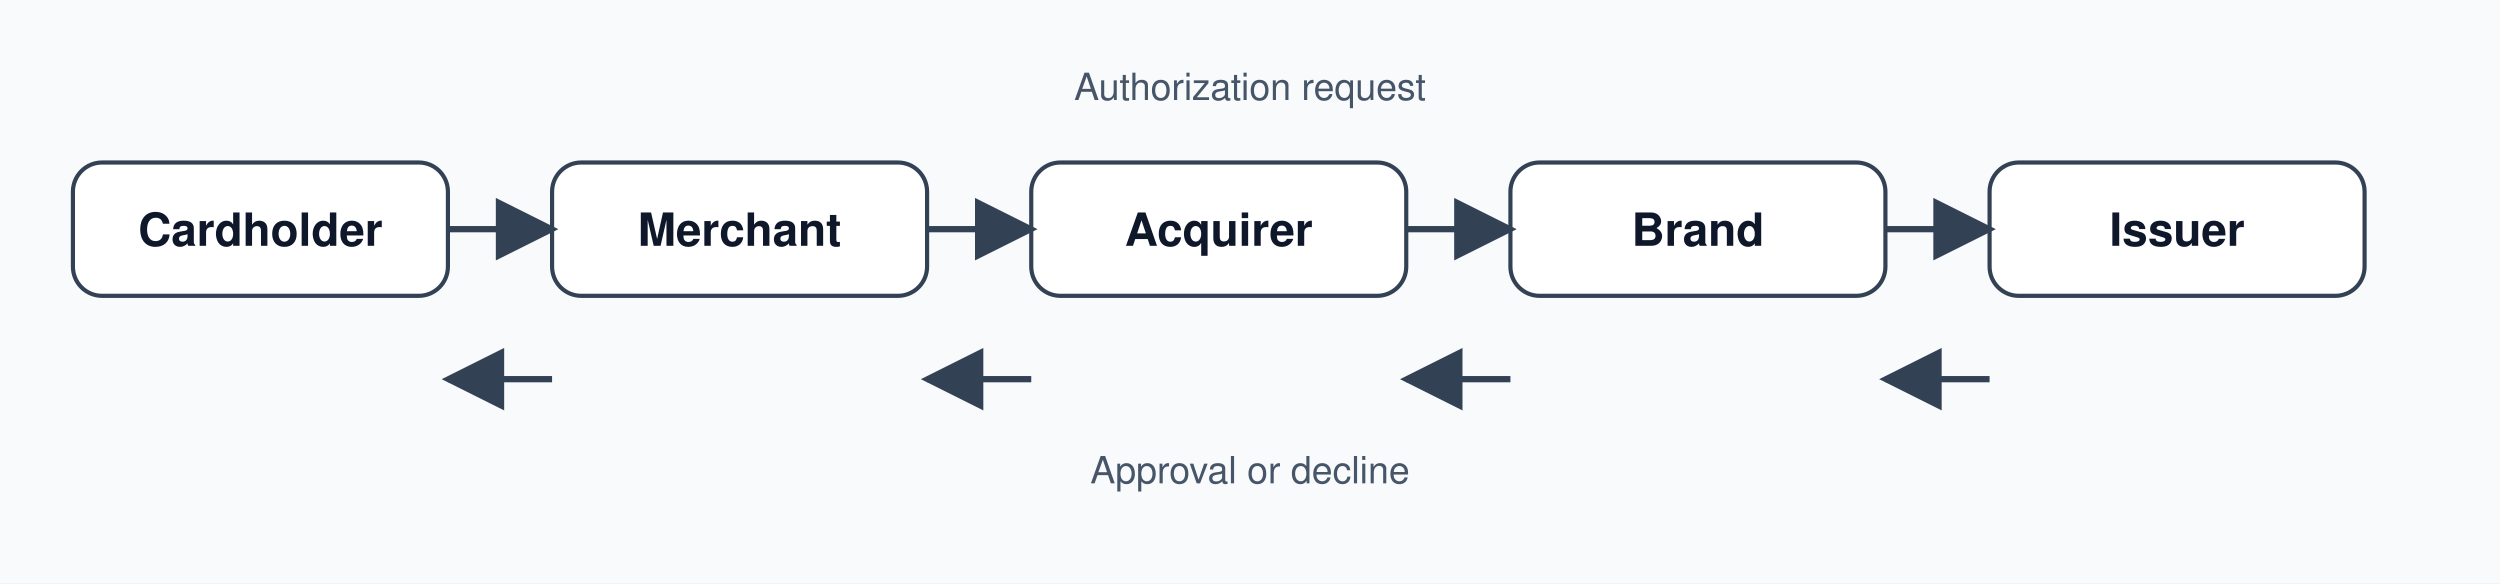
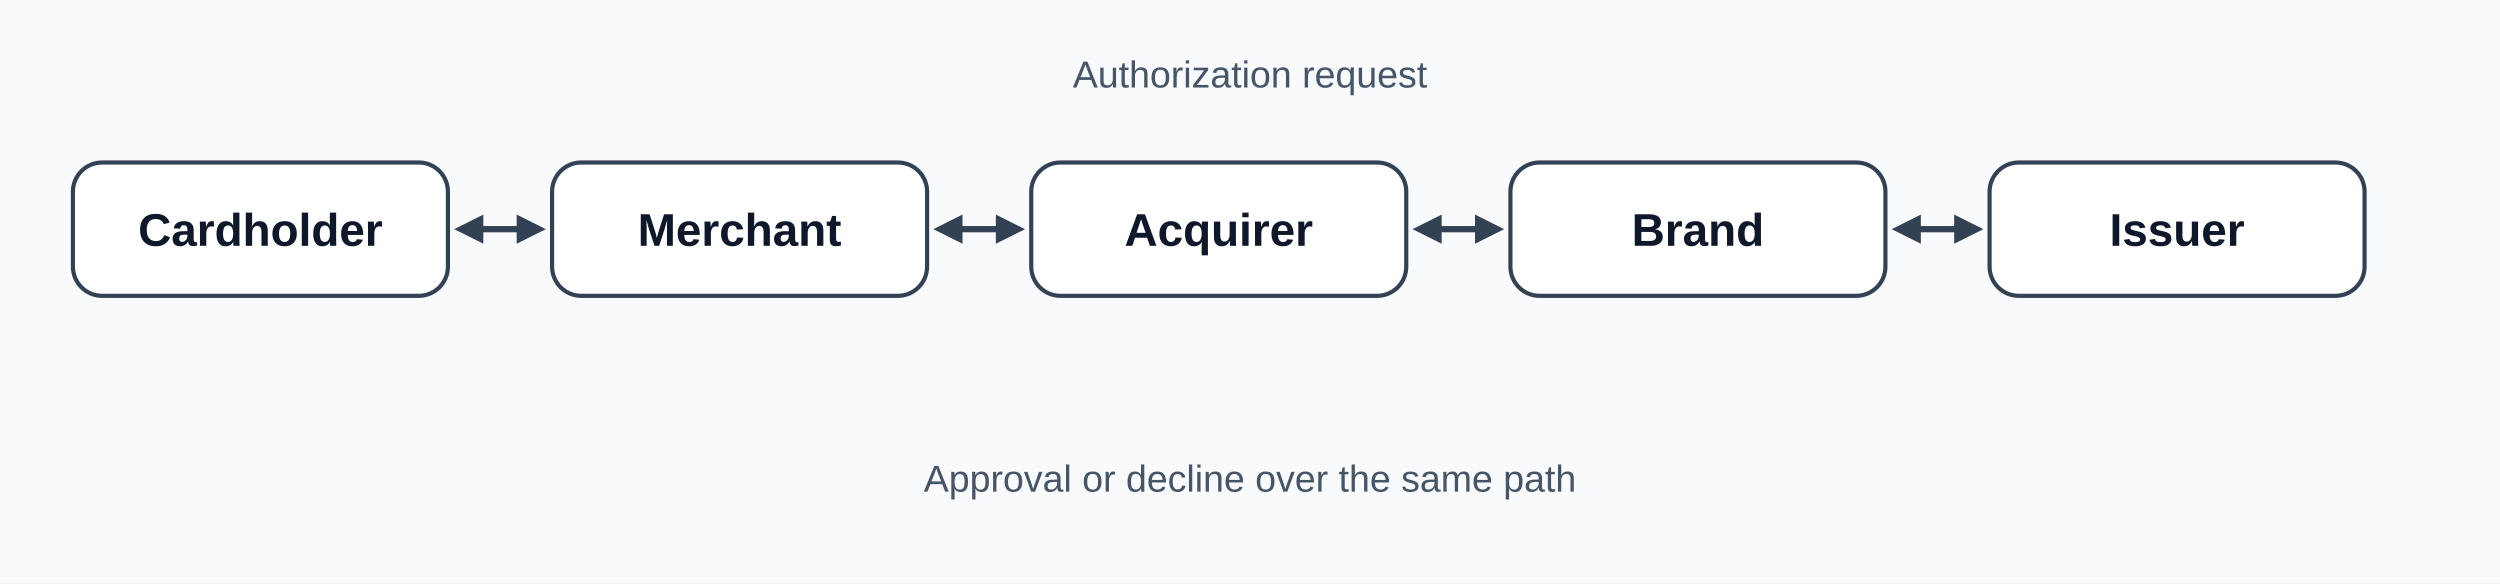
- <svg xmlns="http://www.w3.org/2000/svg" viewBox="0 0 1200 280" role="img" aria-labelledby="title desc">
-   <defs>
-     <marker id="arrow" markerWidth="10" markerHeight="10" refX="9" refY="5" orient="auto" markerUnits="strokeWidth">
-       <path d="M 0 0 L 10 5 L 0 10 z" fill="#334155" />
-     </marker>
-     <style>
-       .bg { fill: #f8fafc; }
-       .box { fill: #ffffff; stroke: #334155; stroke-width: 2; rx: 14; ry: 14; }
-       .line { stroke: #334155; stroke-width: 3; fill: none; marker-end: url(#arrow); }
-       .label { font: 600 22px -apple-system, BlinkMacSystemFont, 'Segoe UI', Helvetica, Arial, sans-serif; fill: #0f172a; text-anchor: middle; }
-       .small { font: 500 18px -apple-system, BlinkMacSystemFont, 'Segoe UI', Helvetica, Arial, sans-serif; fill: #475569; text-anchor: middle; }
-     </style>
-   </defs>
-   <rect class="bg" x="0" y="0" width="1200" height="280" />
-   <text class="small" x="600" y="48">Authorization request</text>
-   <text class="small" x="600" y="232">Approval or decline</text>
-   <rect class="box" x="35" y="78" width="180" height="64" />
-   <rect class="box" x="265" y="78" width="180" height="64" />
-   <rect class="box" x="495" y="78" width="180" height="64" />
-   <rect class="box" x="725" y="78" width="180" height="64" />
-   <rect class="box" x="955" y="78" width="180" height="64" />
-   <text class="label" x="125" y="118">Cardholder</text>
-   <text class="label" x="355" y="118">Merchant</text>
-   <text class="label" x="585" y="118">Acquirer</text>
-   <text class="label" x="815" y="118">Brand</text>
-   <text class="label" x="1045" y="118">Issuer</text>
-   <path class="line" d="M 215 110 L 265 110" />
-   <path class="line" d="M 445 110 L 495 110" />
-   <path class="line" d="M 675 110 L 725 110" />
-   <path class="line" d="M 905 110 L 955 110" />
-   <path class="line" d="M 955 182 L 905 182" />
-   <path class="line" d="M 725 182 L 675 182" />
-   <path class="line" d="M 495 182 L 445 182" />
-   <path class="line" d="M 265 182 L 215 182" />
+ <svg xmlns="http://www.w3.org/2000/svg" width="1200" height="280" viewBox="0 0 1200 280" role="img" aria-labelledby="title desc">
+   <rect x="0" y="0" width="1200" height="280" fill="#f8fafc" />
+   <text x="600" y="42" text-anchor="middle" font-family="Arial, Helvetica, sans-serif" font-size="18" font-weight="500" fill="#475569">Authorization request</text>
+   <text x="600" y="236" text-anchor="middle" font-family="Arial, Helvetica, sans-serif" font-size="18" font-weight="500" fill="#475569">Approval or decline over the same path</text>
+   <rect x="35" y="78" width="180" height="64" rx="14" ry="14" fill="#ffffff" stroke="#334155" stroke-width="2" />
+   <rect x="265" y="78" width="180" height="64" rx="14" ry="14" fill="#ffffff" stroke="#334155" stroke-width="2" />
+   <rect x="495" y="78" width="180" height="64" rx="14" ry="14" fill="#ffffff" stroke="#334155" stroke-width="2" />
+   <rect x="725" y="78" width="180" height="64" rx="14" ry="14" fill="#ffffff" stroke="#334155" stroke-width="2" />
+   <rect x="955" y="78" width="180" height="64" rx="14" ry="14" fill="#ffffff" stroke="#334155" stroke-width="2" />
+   <text x="125" y="118" text-anchor="middle" font-family="Arial, Helvetica, sans-serif" font-size="22" font-weight="600" fill="#0f172a">Cardholder</text>
+   <text x="355" y="118" text-anchor="middle" font-family="Arial, Helvetica, sans-serif" font-size="22" font-weight="600" fill="#0f172a">Merchant</text>
+   <text x="585" y="118" text-anchor="middle" font-family="Arial, Helvetica, sans-serif" font-size="22" font-weight="600" fill="#0f172a">Acquirer</text>
+   <text x="815" y="118" text-anchor="middle" font-family="Arial, Helvetica, sans-serif" font-size="22" font-weight="600" fill="#0f172a">Brand</text>
+   <text x="1045" y="118" text-anchor="middle" font-family="Arial, Helvetica, sans-serif" font-size="22" font-weight="600" fill="#0f172a">Issuer</text>
+   <line x1="228" y1="110" x2="252" y2="110" stroke="#334155" stroke-width="3" />
+   <polygon points="218,110 232,103 232,117" fill="#334155" />
+   <polygon points="262,110 248,103 248,117" fill="#334155" />
+   <line x1="458" y1="110" x2="482" y2="110" stroke="#334155" stroke-width="3" />
+   <polygon points="448,110 462,103 462,117" fill="#334155" />
+   <polygon points="492,110 478,103 478,117" fill="#334155" />
+   <line x1="688" y1="110" x2="712" y2="110" stroke="#334155" stroke-width="3" />
+   <polygon points="678,110 692,103 692,117" fill="#334155" />
+   <polygon points="722,110 708,103 708,117" fill="#334155" />
+   <line x1="918" y1="110" x2="942" y2="110" stroke="#334155" stroke-width="3" />
+   <polygon points="908,110 922,103 922,117" fill="#334155" />
+   <polygon points="952,110 938,103 938,117" fill="#334155" />
</svg>
